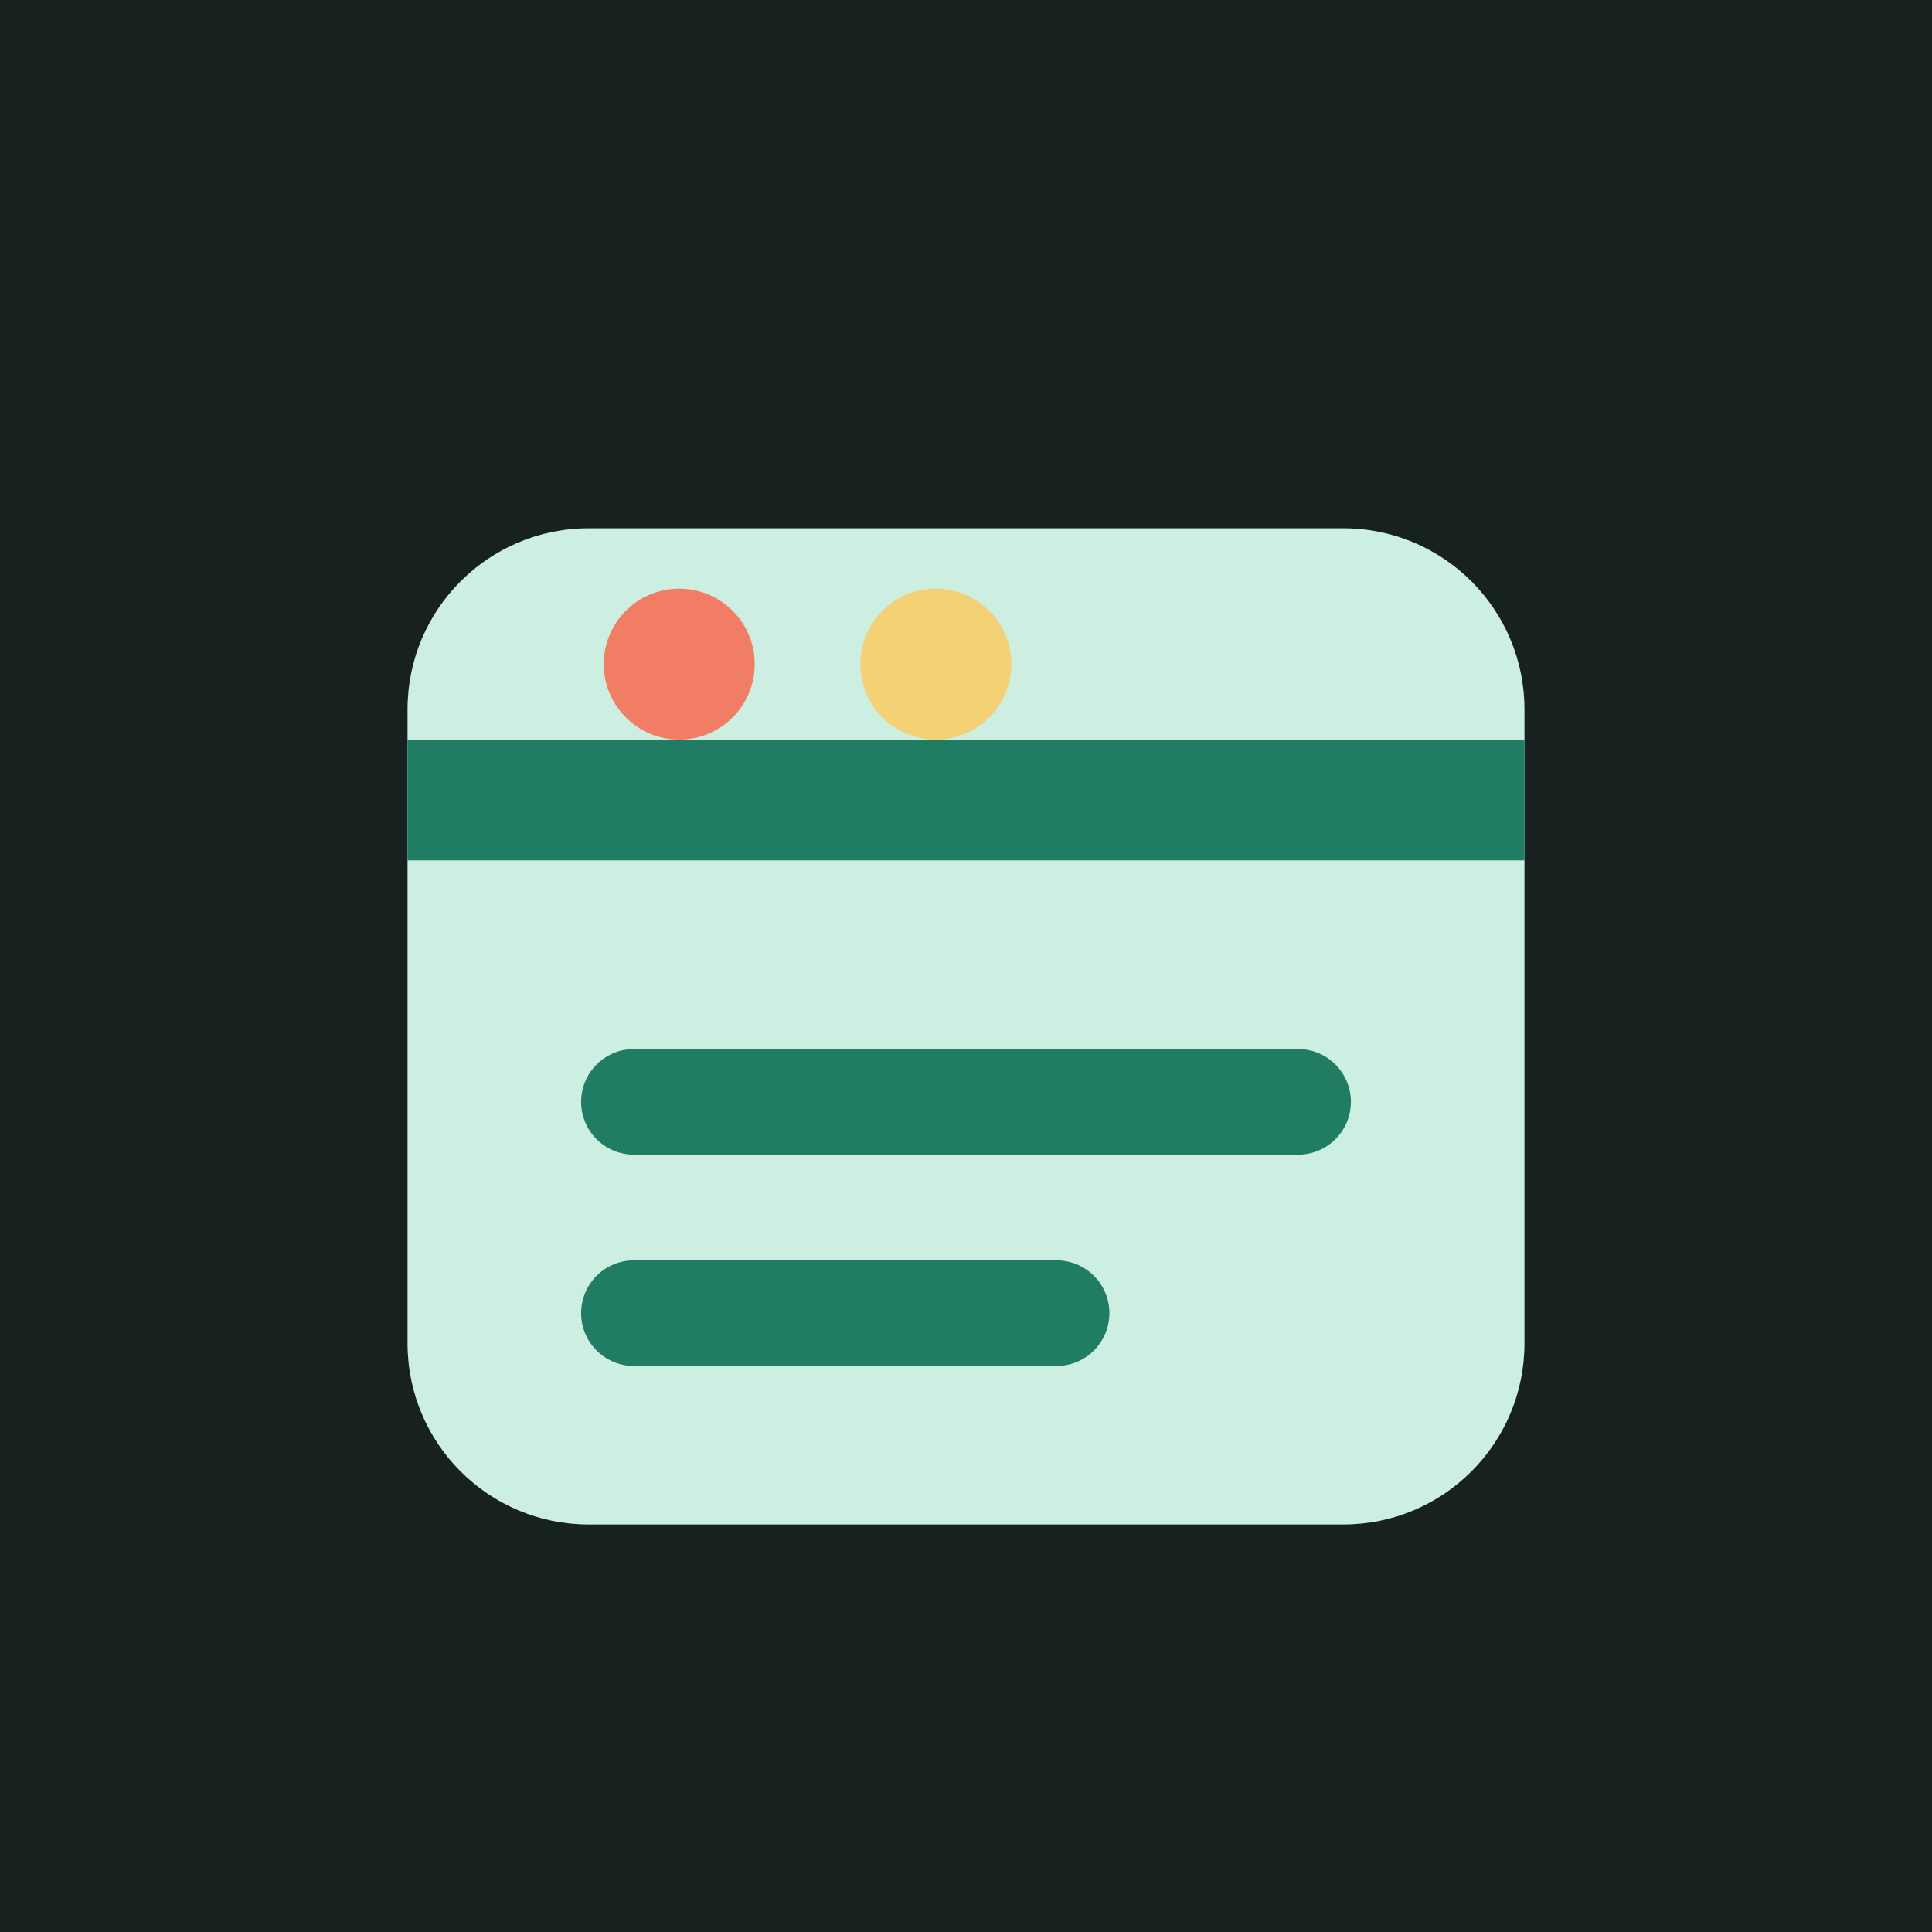
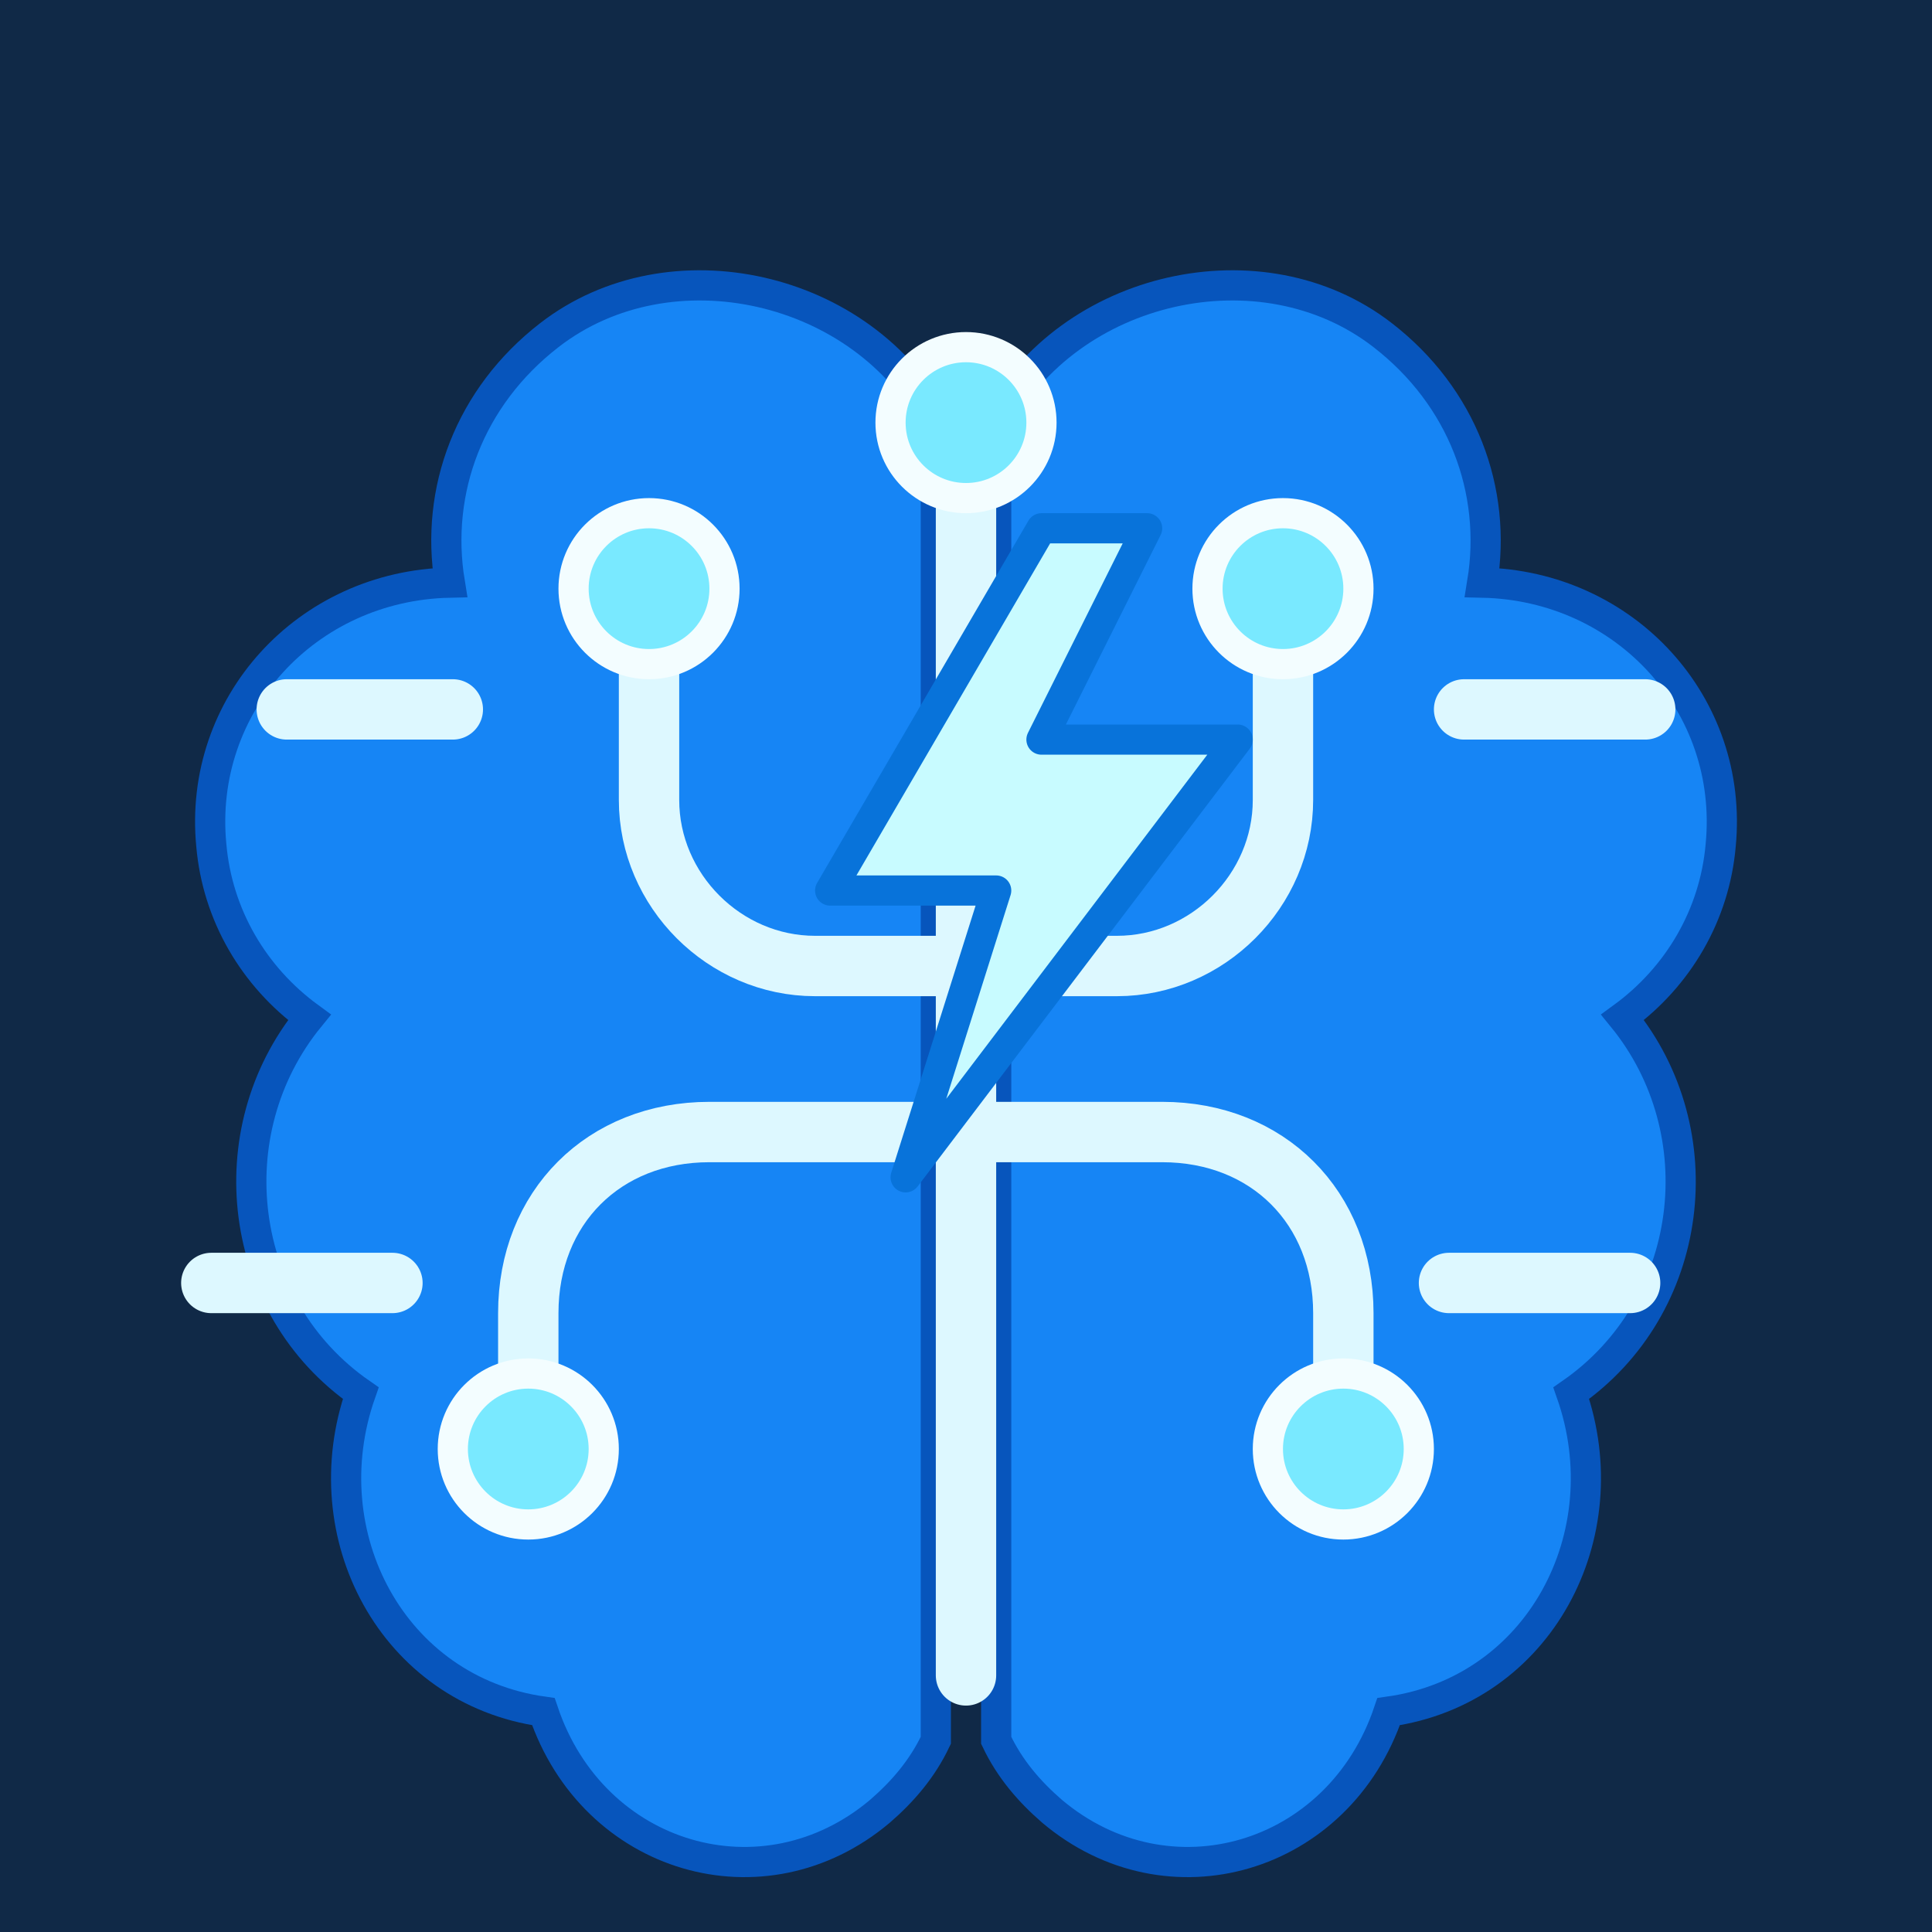
- <svg xmlns="http://www.w3.org/2000/svg" viewBox="0 0 128 128">
-   <rect width="128" height="128" fill="#17211f" />
-   <rect x="27" y="35" width="74" height="66" rx="12" fill="#ccefe1" />
-   <path d="M27 53h74" fill="none" stroke="#207c62" stroke-width="8" />
-   <circle cx="45" cy="44" r="5" fill="#f27d65" />
-   <circle cx="62" cy="44" r="5" fill="#f3d174" />
-   <path d="M42 73h44M42 87h28" fill="none" stroke="#207c62" stroke-linecap="round" stroke-width="7" />
+ <svg xmlns="http://www.w3.org/2000/svg" viewBox="0 0 128 128" fill="none">
+   <rect width="128" height="128" fill="#102947" />
+   <path d="M62 28c-4.8-9.1-17.6-12-25.6-5.8-5.3 4.1-7.6 10.3-6.6 16.4-9.5.2-16.7 8.1-15.8 17.4.4 4.6 2.8 8.7 6.5 11.4-6.2 7.6-4.8 19.2 3.4 24.9-3.3 9.4 2.1 19.7 12.1 21.1 3.3 9.8 14.6 13.1 22.3 6.6 1.5-1.3 2.8-2.8 3.7-4.7V28Zm4 0c4.8-9.1 17.6-12 25.6-5.8 5.3 4.1 7.6 10.3 6.6 16.4 9.5.2 16.7 8.1 15.8 17.4-.4 4.6-2.8 8.7-6.5 11.4 6.2 7.6 4.8 19.2-3.4 24.9 3.3 9.4-2.1 19.7-12.1 21.1-3.3 9.8-14.6 13.1-22.3 6.6-1.5-1.3-2.8-2.8-3.7-4.7V28Z" fill="#1685F5" stroke="#0755BC" stroke-width="2" />
+   <path d="M19 47h11m-16 38h12m71-38h12m-13 38h12M64 28v83M43 39v14c0 6 5 11 11 11h10v11H47c-7 0-12 5-12 12v8m50-56v14c0 6-5 11-11 11H64v11h13c7 0 12 5 12 12v8" stroke="#DDF8FF" stroke-width="4" stroke-linecap="round" stroke-linejoin="round" />
+   <circle cx="43" cy="39" r="5" fill="#79E9FF" stroke="#F3FDFF" stroke-width="2" />
+   <circle cx="35" cy="96" r="5" fill="#79E9FF" stroke="#F3FDFF" stroke-width="2" />
+   <circle cx="85" cy="39" r="5" fill="#79E9FF" stroke="#F3FDFF" stroke-width="2" />
+   <circle cx="89" cy="96" r="5" fill="#79E9FF" stroke="#F3FDFF" stroke-width="2" />
+   <circle cx="64" cy="28" r="5" fill="#79E9FF" stroke="#F3FDFF" stroke-width="2" />
+   <path d="m69 35-14 24h11l-6 19 22-29H69l7-14Z" fill="#C8FBFF" stroke="#0873DA" stroke-width="2" stroke-linejoin="round" />
</svg>
